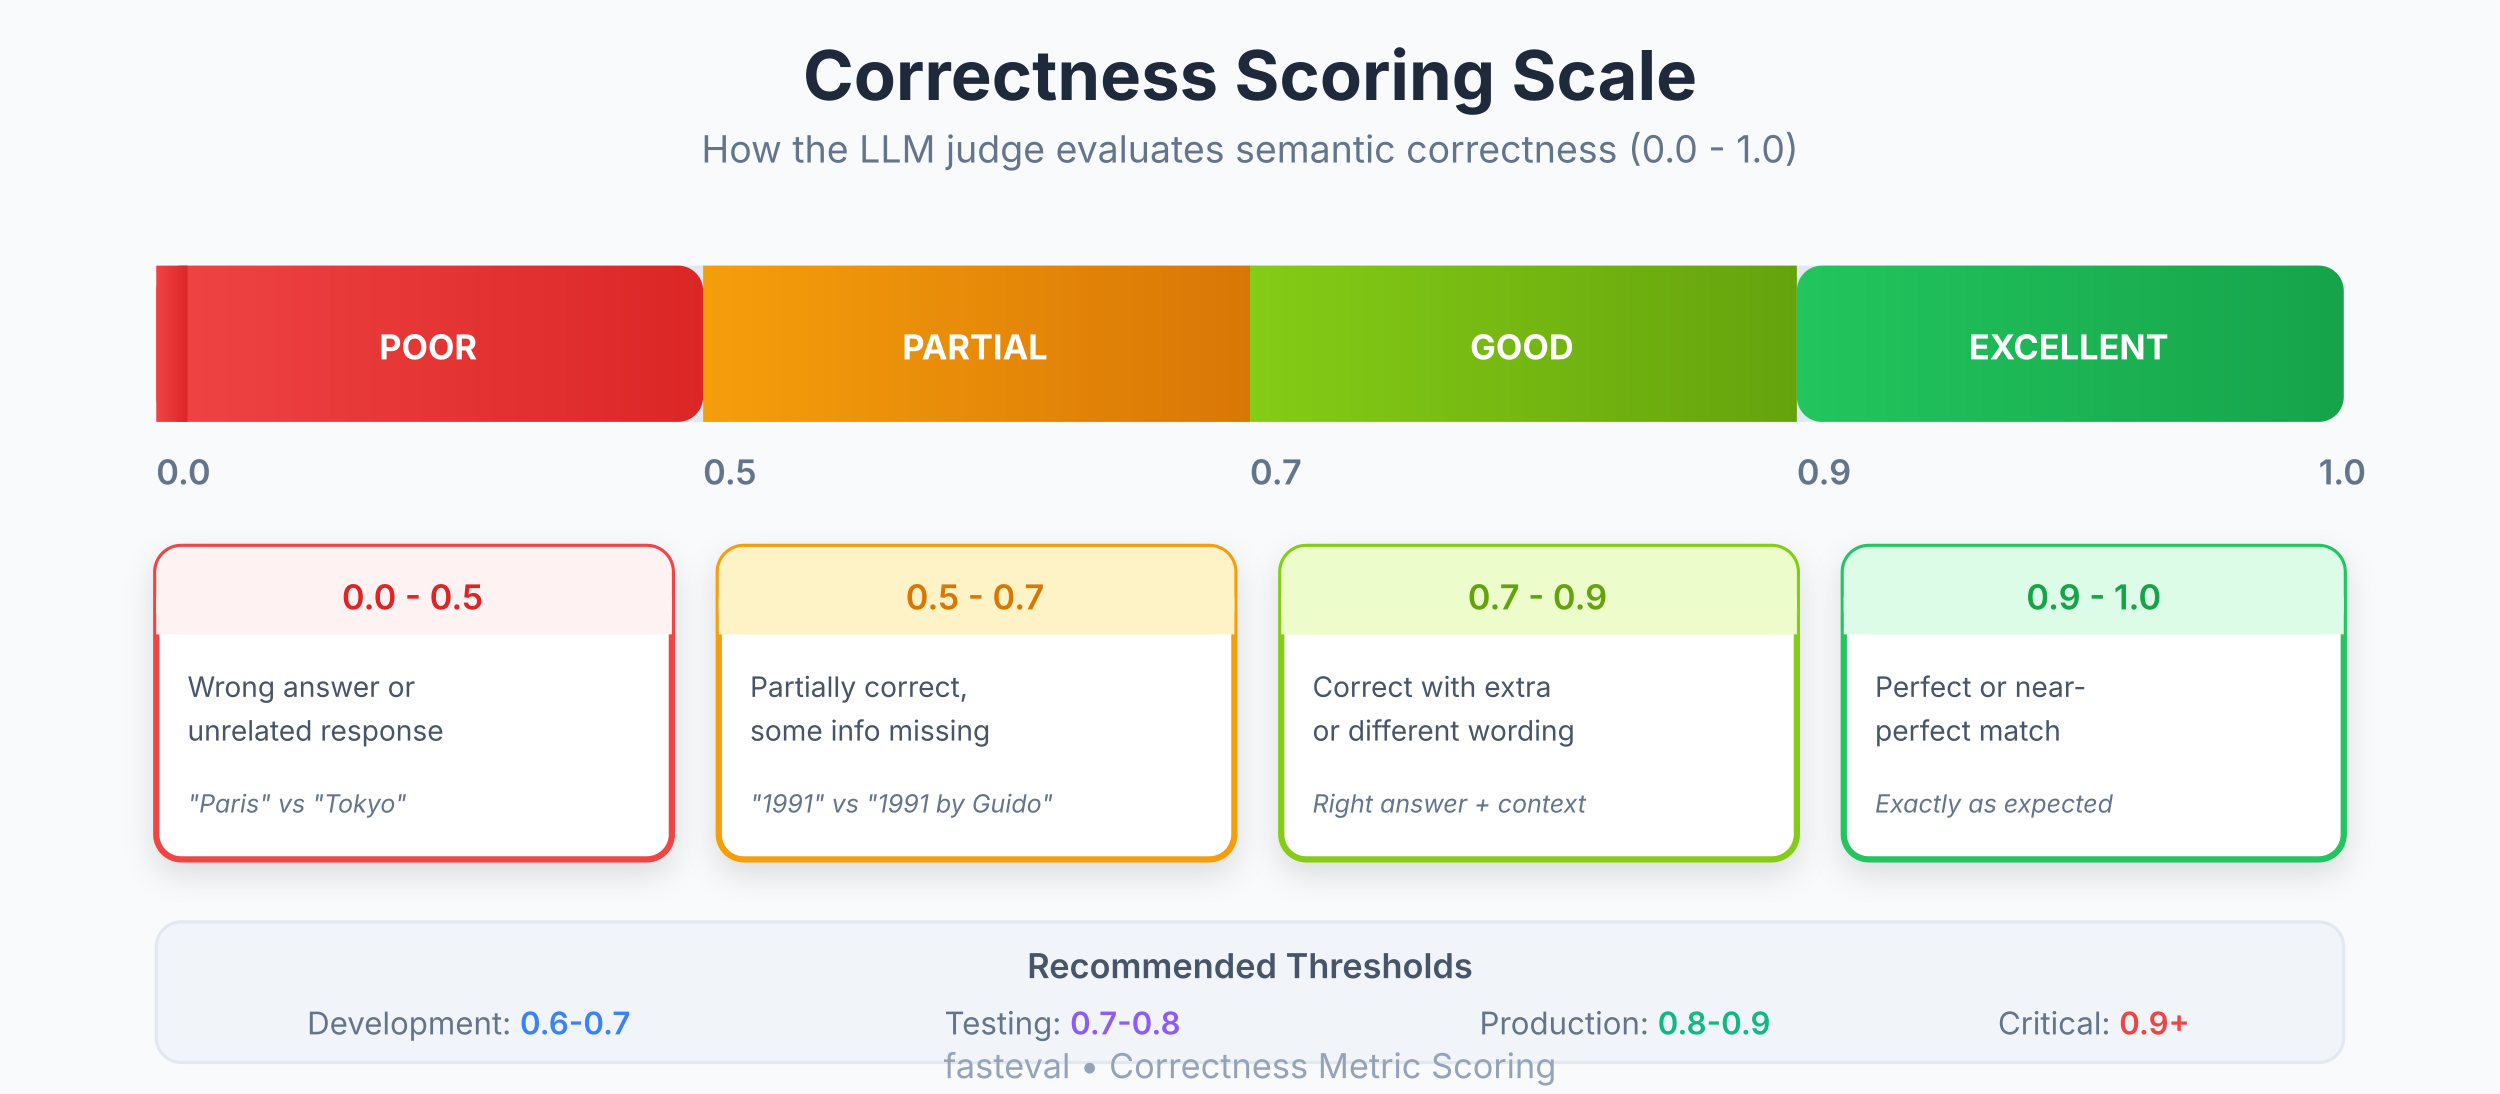
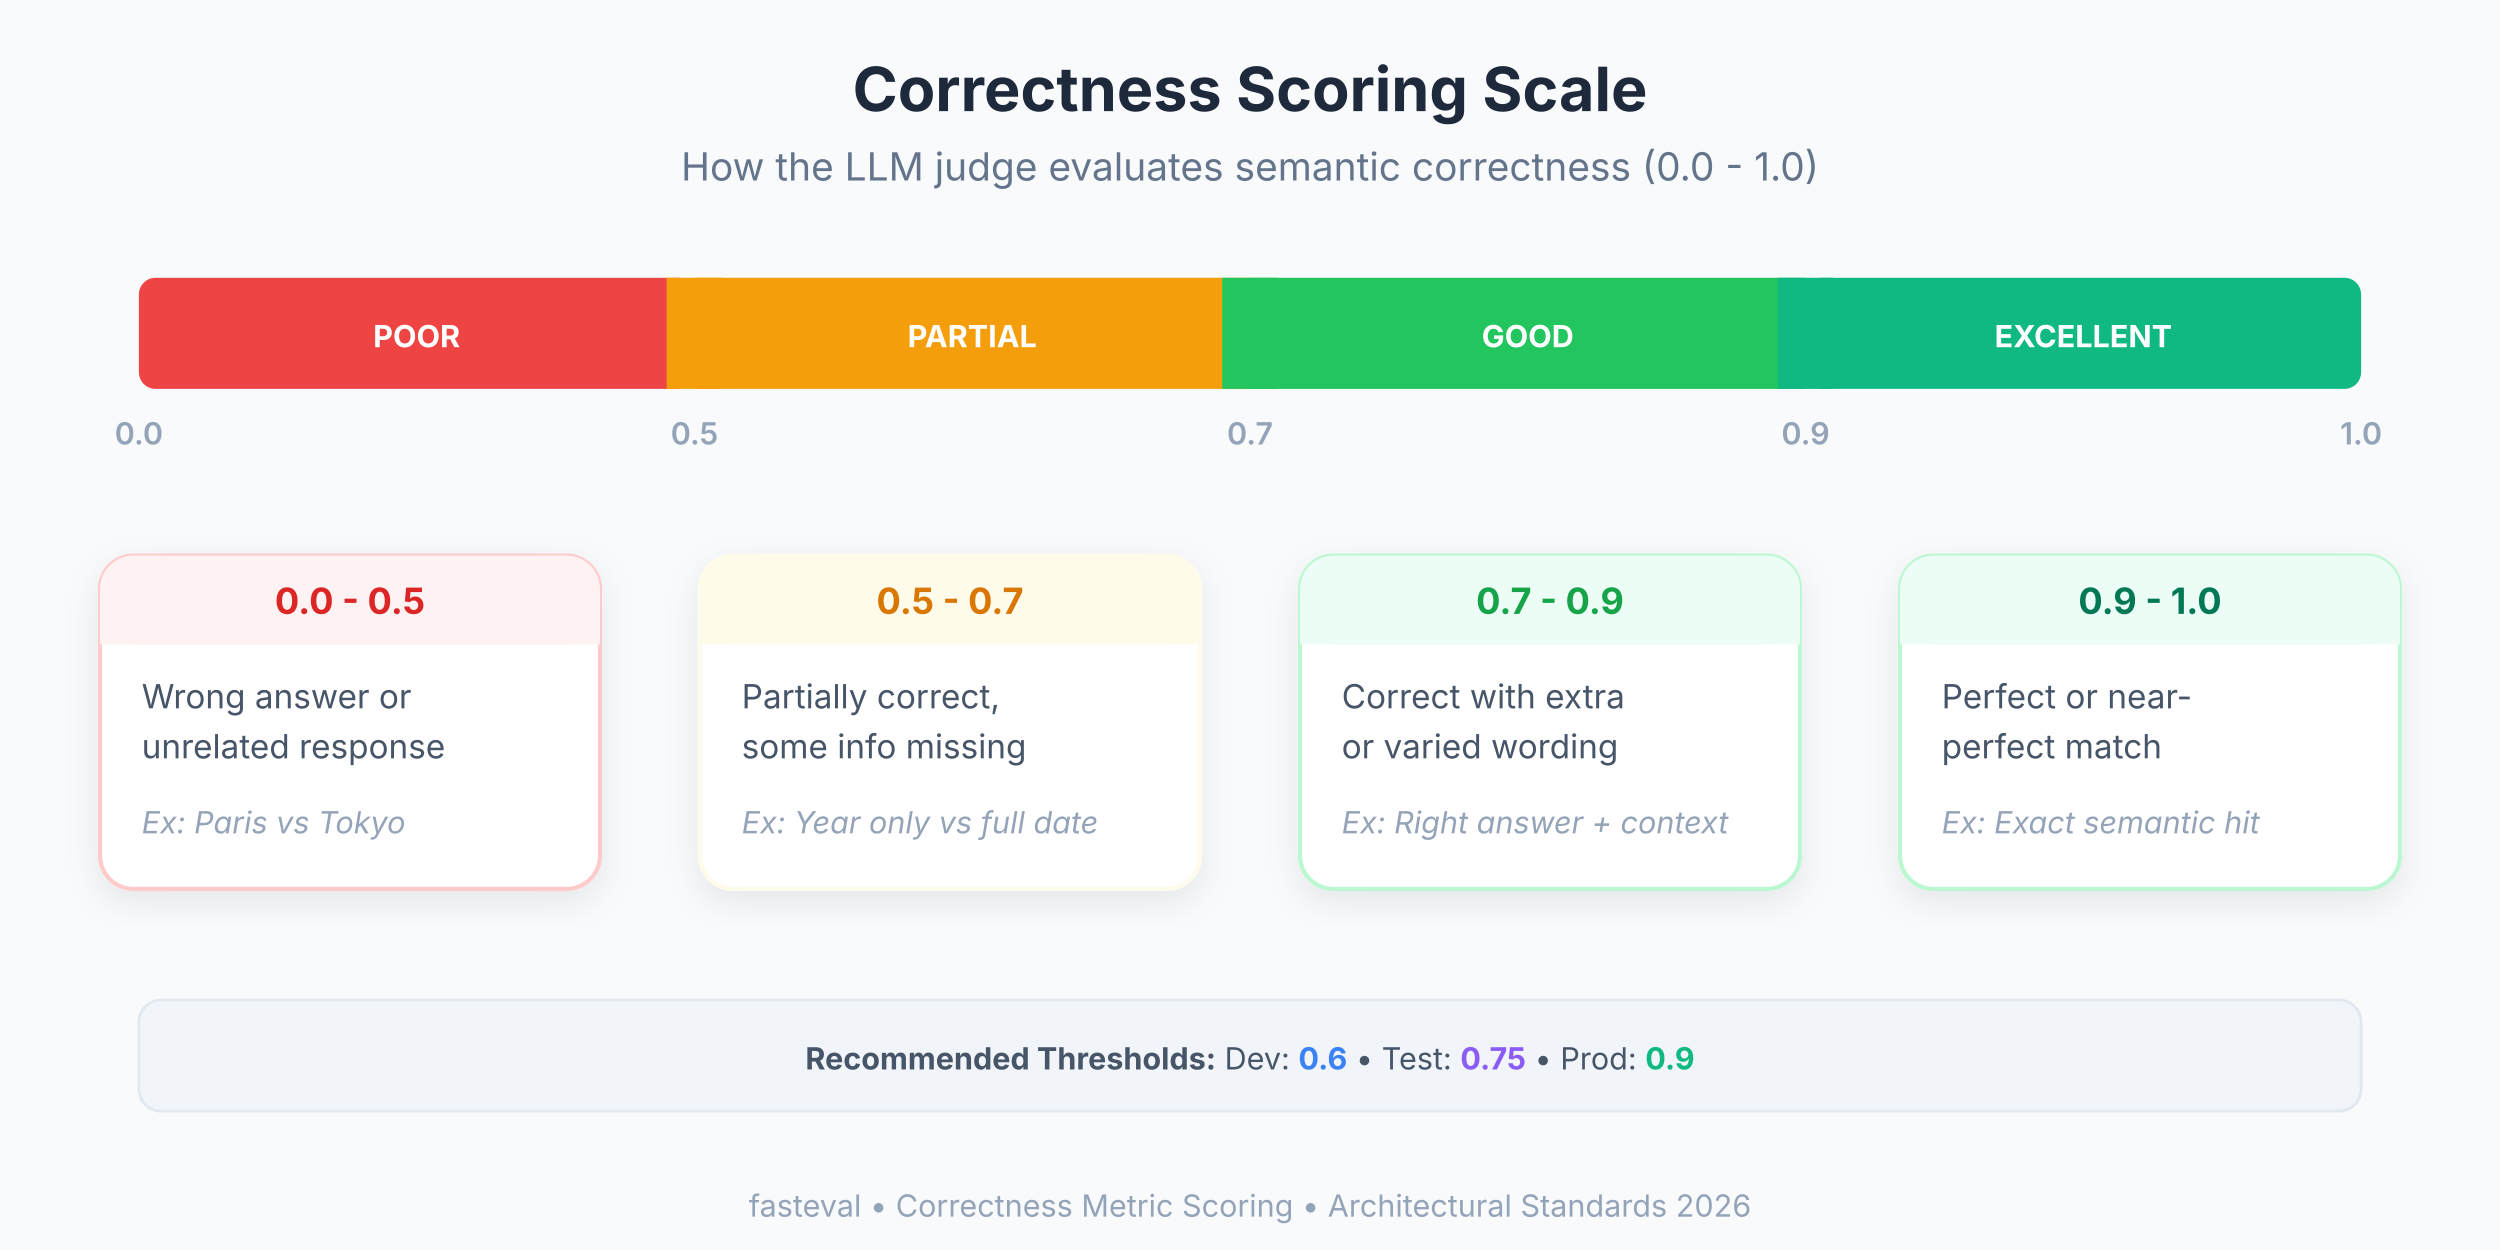
- <svg xmlns="http://www.w3.org/2000/svg" viewBox="0 0 800 350" font-family="system-ui, -apple-system, sans-serif">
+ <svg xmlns="http://www.w3.org/2000/svg" viewBox="0 0 900 450" font-family="Inter, system-ui, -apple-system, sans-serif">
  <defs>
-     <linearGradient id="cssExcellentGrad" x1="0%" y1="0%" x2="100%" y2="0%">
-       <stop offset="0%" style="stop-color:#22c55e" />
-       <stop offset="100%" style="stop-color:#16a34a" />
-     </linearGradient>
-     <linearGradient id="cssGoodGrad" x1="0%" y1="0%" x2="100%" y2="0%">
-       <stop offset="0%" style="stop-color:#84cc16" />
-       <stop offset="100%" style="stop-color:#65a30d" />
-     </linearGradient>
-     <linearGradient id="cssPartialGrad" x1="0%" y1="0%" x2="100%" y2="0%">
-       <stop offset="0%" style="stop-color:#f59e0b" />
-       <stop offset="100%" style="stop-color:#d97706" />
-     </linearGradient>
-     <linearGradient id="cssPoorGrad" x1="0%" y1="0%" x2="100%" y2="0%">
-       <stop offset="0%" style="stop-color:#ef4444" />
-       <stop offset="100%" style="stop-color:#dc2626" />
-     </linearGradient>
-     <filter id="cssShadow" x="-20%" y="-20%" width="140%" height="140%">
-       <feDropShadow dx="0" dy="4" stdDeviation="5" flood-opacity="0.12" />
+     <filter id="shadow" x="-10%" y="-10%" width="120%" height="120%">
+       <feDropShadow dx="0" dy="4" stdDeviation="6" flood-opacity="0.08" />
    </filter>
  </defs>
-   <rect width="800" height="350" fill="#f8fafc" />
-   <text x="400" y="32" text-anchor="middle" font-size="22" font-weight="700" fill="#1e293b">Correctness Scoring Scale</text>
-   <text x="400" y="52" text-anchor="middle" font-size="12" fill="#64748b">How the LLM judge evaluates semantic correctness (0.0 - 1.0)</text>
-   <g transform="translate(50, 85)">
-     <rect x="0" y="0" width="700" height="50" rx="8" fill="#e2e8f0" />
-     <rect x="0" y="0" width="175" height="50" rx="8" fill="url(#cssPoorGrad)" />
-     <rect x="175" y="0" width="175" height="50" fill="url(#cssPartialGrad)" />
-     <rect x="350" y="0" width="175" height="50" fill="url(#cssGoodGrad)" />
-     <rect x="525" y="0" width="175" height="50" rx="8" fill="url(#cssExcellentGrad)" />
-     <rect x="0" y="0" width="10" height="50" fill="url(#cssPoorGrad)" />
-     <text x="0" y="70" font-size="11" font-weight="600" fill="#64748b">0.0</text>
-     <text x="175" y="70" font-size="11" font-weight="600" fill="#64748b">0.5</text>
-     <text x="350" y="70" font-size="11" font-weight="600" fill="#64748b">0.7</text>
-     <text x="525" y="70" font-size="11" font-weight="600" fill="#64748b">0.9</text>
-     <text x="692" y="70" font-size="11" font-weight="600" fill="#64748b">1.0</text>
-     <text x="87" y="30" text-anchor="middle" font-size="11" font-weight="700" fill="white">POOR</text>
-     <text x="262" y="30" text-anchor="middle" font-size="11" font-weight="700" fill="white">PARTIAL</text>
-     <text x="437" y="30" text-anchor="middle" font-size="11" font-weight="700" fill="white">GOOD</text>
-     <text x="612" y="30" text-anchor="middle" font-size="11" font-weight="700" fill="white">EXCELLENT</text>
-   </g>
-   <g transform="translate(50, 175)">
-     <g filter="url(#cssShadow)">
-       <rect x="0" y="0" width="165" height="100" rx="8" fill="white" stroke="#ef4444" stroke-width="2" />
-       <rect x="0" y="0" width="165" height="28" rx="8" fill="#fef2f2" />
-       <rect x="0" y="16" width="165" height="12" fill="#fef2f2" />
-       <text x="82" y="20" text-anchor="middle" font-size="11" font-weight="600" fill="#dc2626">0.0 - 0.5</text>
-       <text x="10" y="48" font-size="9" fill="#475569">Wrong answer or</text>
-       <text x="10" y="62" font-size="9" fill="#475569">unrelated response</text>
-       <text x="10" y="85" font-size="8" fill="#64748b" font-style="italic">"Paris" vs "Tokyo"</text>
+   <rect width="900" height="450" fill="#f8fafc" />
+   <text x="450" y="40" text-anchor="middle" font-size="22" font-weight="700" fill="#1e293b">Correctness Scoring Scale</text>
+   <text x="450" y="65" text-anchor="middle" font-size="14" fill="#64748b">How the LLM judge evaluates semantic correctness (0.0 - 1.0)</text>
+   <g transform="translate(50, 100)">
+     <rect width="200" height="40" rx="6" fill="#ef4444" />
+     <rect x="200" width="200" height="40" fill="#f59e0b" />
+     <rect x="400" width="200" height="40" fill="#22c55e" />
+     <rect x="600" width="200" height="40" rx="6" fill="#10b981" />
+     <rect x="190" width="20" height="40" fill="#f59e0b" />
+     <rect x="390" width="20" height="40" fill="#22c55e" />
+     <rect x="590" width="20" height="40" fill="#10b981" />
+     <g font-size="11" font-weight="700" fill="white" text-anchor="middle">
+       <text x="100" y="25">POOR</text>
+       <text x="300" y="25">PARTIAL</text>
+       <text x="500" y="25">GOOD</text>
+       <text x="700" y="25">EXCELLENT</text>
    </g>
-     <g filter="url(#cssShadow)">
-       <rect x="180" y="0" width="165" height="100" rx="8" fill="white" stroke="#f59e0b" stroke-width="2" />
-       <rect x="180" y="0" width="165" height="28" rx="8" fill="#fef3c7" />
-       <rect x="180" y="16" width="165" height="12" fill="#fef3c7" />
-       <text x="262" y="20" text-anchor="middle" font-size="11" font-weight="600" fill="#d97706">0.5 - 0.7</text>
-       <text x="190" y="48" font-size="9" fill="#475569">Partially correct,</text>
-       <text x="190" y="62" font-size="9" fill="#475569">some info missing</text>
-       <text x="190" y="85" font-size="8" fill="#64748b" font-style="italic">"1991" vs "1991 by Guido"</text>
-     </g>
-     <g filter="url(#cssShadow)">
-       <rect x="360" y="0" width="165" height="100" rx="8" fill="white" stroke="#84cc16" stroke-width="2" />
-       <rect x="360" y="0" width="165" height="28" rx="8" fill="#ecfccb" />
-       <rect x="360" y="16" width="165" height="12" fill="#ecfccb" />
-       <text x="442" y="20" text-anchor="middle" font-size="11" font-weight="600" fill="#65a30d">0.7 - 0.9</text>
-       <text x="370" y="48" font-size="9" fill="#475569">Correct with extra</text>
-       <text x="370" y="62" font-size="9" fill="#475569">or different wording</text>
-       <text x="370" y="85" font-size="8" fill="#64748b" font-style="italic">Right answer + context</text>
-     </g>
-     <g filter="url(#cssShadow)">
-       <rect x="540" y="0" width="160" height="100" rx="8" fill="white" stroke="#22c55e" stroke-width="2" />
-       <rect x="540" y="0" width="160" height="28" rx="8" fill="#dcfce7" />
-       <rect x="540" y="16" width="160" height="12" fill="#dcfce7" />
-       <text x="620" y="20" text-anchor="middle" font-size="11" font-weight="600" fill="#16a34a">0.9 - 1.0</text>
-       <text x="550" y="48" font-size="9" fill="#475569">Perfect or near-</text>
-       <text x="550" y="62" font-size="9" fill="#475569">perfect match</text>
-       <text x="550" y="85" font-size="8" fill="#64748b" font-style="italic">Exactly as expected</text>
+     <g font-size="11" font-weight="600" fill="#94a3b8" text-anchor="middle">
+       <text x="0" y="60">0.0</text>
+       <text x="200" y="60">0.5</text>
+       <text x="400" y="60">0.7</text>
+       <text x="600" y="60">0.9</text>
+       <text x="800" y="60">1.0</text>
    </g>
  </g>
-   <g transform="translate(50, 295)">
-     <rect x="0" y="0" width="700" height="45" rx="8" fill="#f1f5f9" stroke="#e2e8f0" />
-     <text x="350" y="18" text-anchor="middle" font-size="11" font-weight="600" fill="#475569">Recommended Thresholds</text>
-     <text x="100" y="36" text-anchor="middle" font-size="10" fill="#64748b">Development: <tspan fill="#3b82f6" font-weight="600">0.6-0.7</tspan>
-     </text>
-     <text x="290" y="36" text-anchor="middle" font-size="10" fill="#64748b">Testing: <tspan fill="#8b5cf6" font-weight="600">0.7-0.8</tspan>
-     </text>
-     <text x="470" y="36" text-anchor="middle" font-size="10" fill="#64748b">Production: <tspan fill="#10b981" font-weight="600">0.8-0.9</tspan>
-     </text>
-     <text x="620" y="36" text-anchor="middle" font-size="10" fill="#64748b">Critical: <tspan fill="#ef4444" font-weight="600">0.9+</tspan>
+   <g transform="translate(36, 200)">
+     <g filter="url(#shadow)">
+       <rect width="180" height="120" rx="12" fill="white" stroke="#fecaca" stroke-width="1.5" />
+       <rect width="180" height="32" rx="12" fill="#fef2f2" />
+       <rect y="20" width="180" height="12" fill="#fef2f2" />
+       <text x="90" y="21" text-anchor="middle" font-size="13" font-weight="700" fill="#dc2626">0.0 - 0.5</text>
+       <text x="15" y="55" font-size="12" fill="#475569">Wrong answer or</text>
+       <text x="15" y="73" font-size="12" fill="#475569">unrelated response</text>
+       <text x="15" y="100" font-size="11" font-style="italic" fill="#94a3b8">Ex: Paris vs Tokyo</text>
+     </g>
+     <g transform="translate(216, 0)" filter="url(#shadow)">
+       <rect width="180" height="120" rx="12" fill="white" stroke="#fffbeb" stroke-width="1.5" />
+       <rect width="180" height="32" rx="12" fill="#fffbeb" />
+       <rect y="20" width="180" height="12" fill="#fffbeb" />
+       <text x="90" y="21" text-anchor="middle" font-size="13" font-weight="700" fill="#d97706">0.5 - 0.7</text>
+       <text x="15" y="55" font-size="12" fill="#475569">Partially correct,</text>
+       <text x="15" y="73" font-size="12" fill="#475569">some info missing</text>
+       <text x="15" y="100" font-size="11" font-style="italic" fill="#94a3b8">Ex: Year only vs full date</text>
+     </g>
+     <g transform="translate(432, 0)" filter="url(#shadow)">
+       <rect width="180" height="120" rx="12" fill="white" stroke="#bbf7d0" stroke-width="1.5" />
+       <rect width="180" height="32" rx="12" fill="#ecfdf5" />
+       <rect y="20" width="180" height="12" fill="#ecfdf5" />
+       <text x="90" y="21" text-anchor="middle" font-size="13" font-weight="700" fill="#16a34a">0.7 - 0.9</text>
+       <text x="15" y="55" font-size="12" fill="#475569">Correct with extra</text>
+       <text x="15" y="73" font-size="12" fill="#475569">or varied wording</text>
+       <text x="15" y="100" font-size="11" font-style="italic" fill="#94a3b8">Ex: Right answer + context</text>
+     </g>
+     <g transform="translate(648, 0)" filter="url(#shadow)">
+       <rect width="180" height="120" rx="12" fill="white" stroke="#bbf7d0" stroke-width="1.5" />
+       <rect width="180" height="32" rx="12" fill="#ecfdf5" />
+       <rect y="20" width="180" height="12" fill="#ecfdf5" />
+       <text x="90" y="21" text-anchor="middle" font-size="13" font-weight="700" fill="#047857">0.9 - 1.0</text>
+       <text x="15" y="55" font-size="12" fill="#475569">Perfect or near-</text>
+       <text x="15" y="73" font-size="12" fill="#475569">perfect match</text>
+       <text x="15" y="100" font-size="11" font-style="italic" fill="#94a3b8">Ex: Exact semantic hit</text>
+     </g>
+   </g>
+   <g transform="translate(50, 360)">
+     <rect width="800" height="40" rx="8" fill="#f1f5f9" stroke="#e2e8f0" stroke-width="1" />
+     <text x="400" y="25" text-anchor="middle" font-size="11" fill="#475569">
+       <tspan font-weight="700">Recommended Thresholds:</tspan> 
+       Dev: <tspan fill="#3b82f6" font-weight="700">0.6</tspan> • 
+       Test: <tspan fill="#8b5cf6" font-weight="700">0.75</tspan> • 
+       Prod: <tspan fill="#10b981" font-weight="700">0.9</tspan>
    </text>
  </g>
-   <text x="400" y="345" text-anchor="middle" font-size="11" fill="#94a3b8">fasteval • Correctness Metric Scoring</text>
+   <text x="450" y="438" text-anchor="middle" font-size="11" fill="#94a3b8">fasteval • Correctness Metric Scoring • Architectural Standards 2026</text>
</svg>
